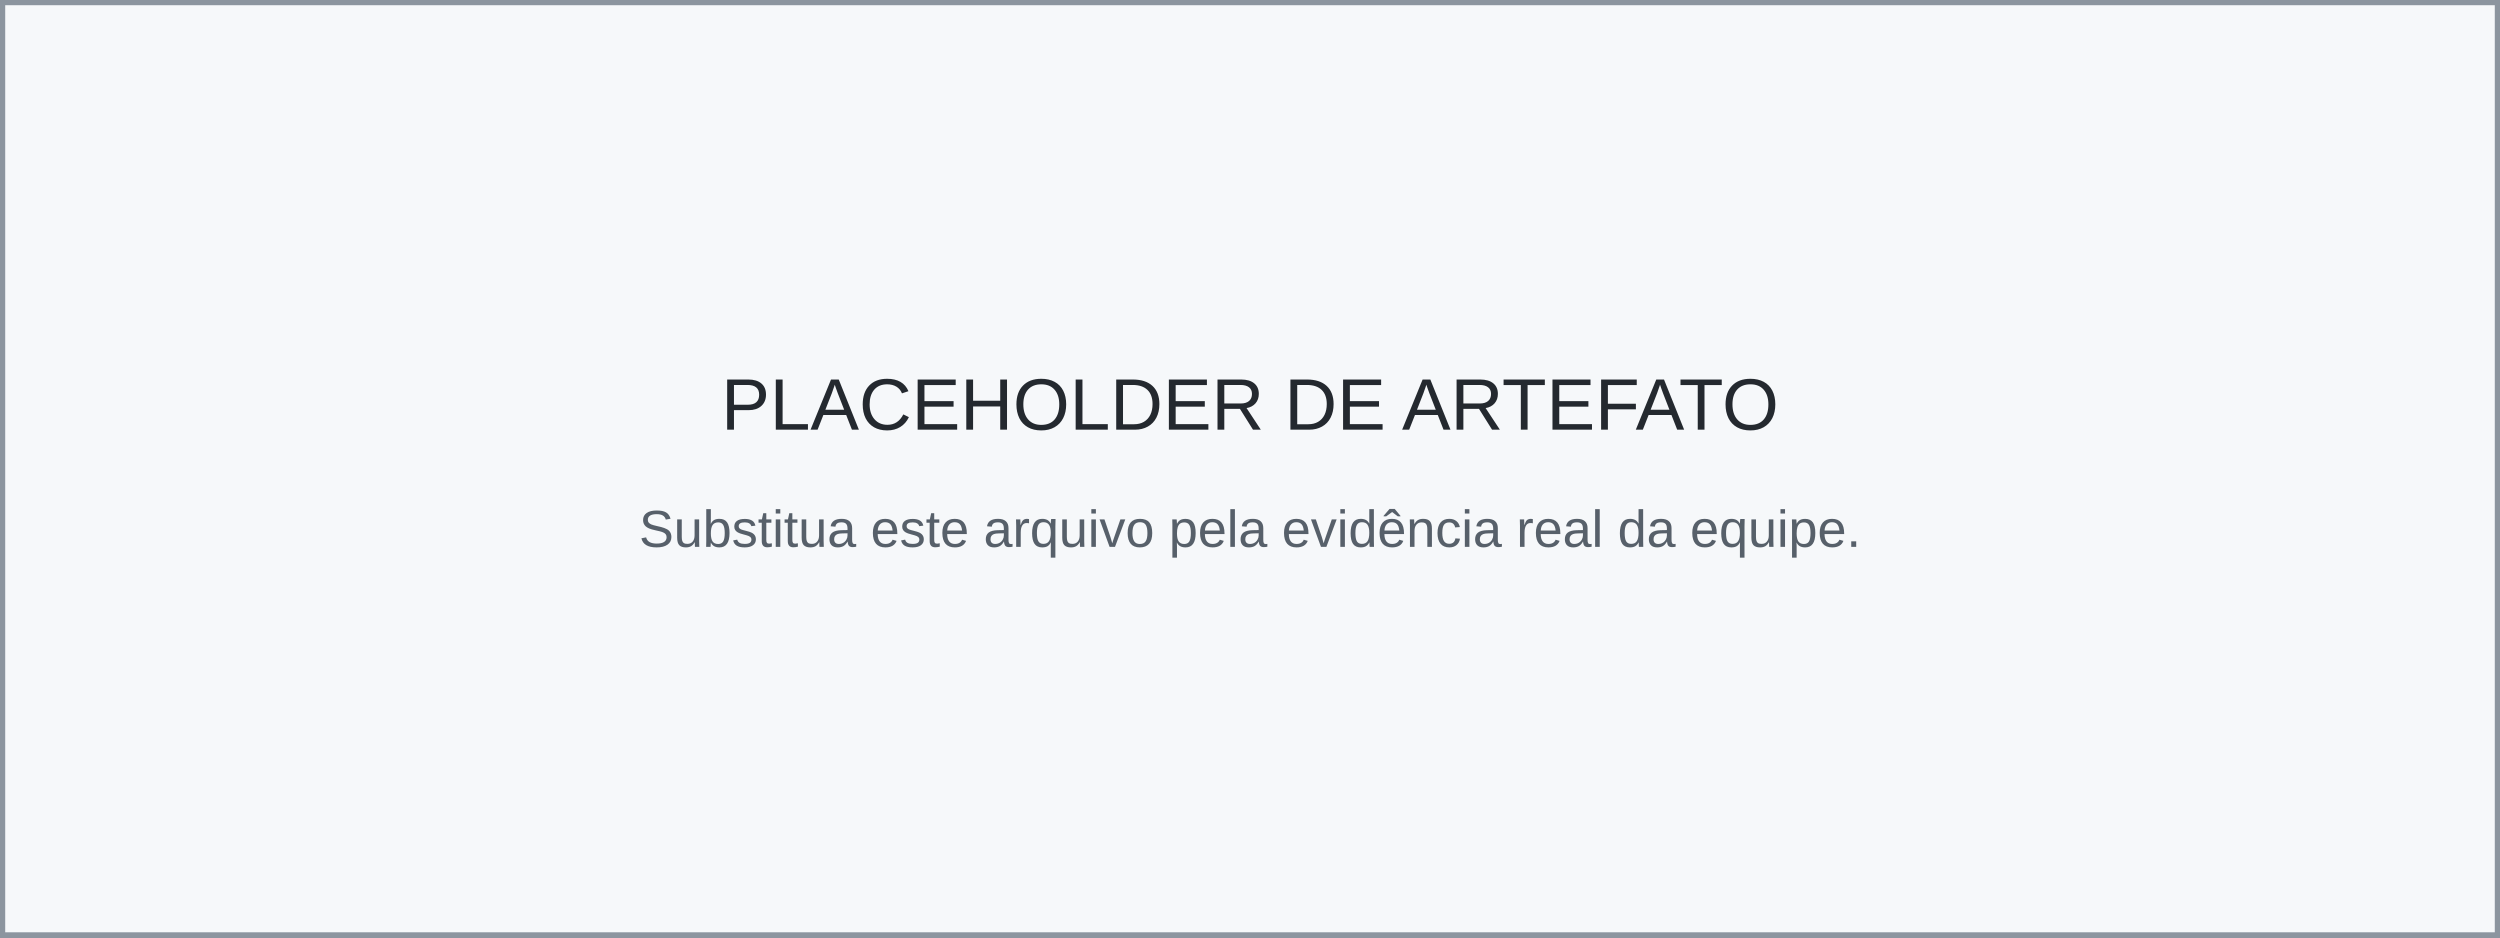
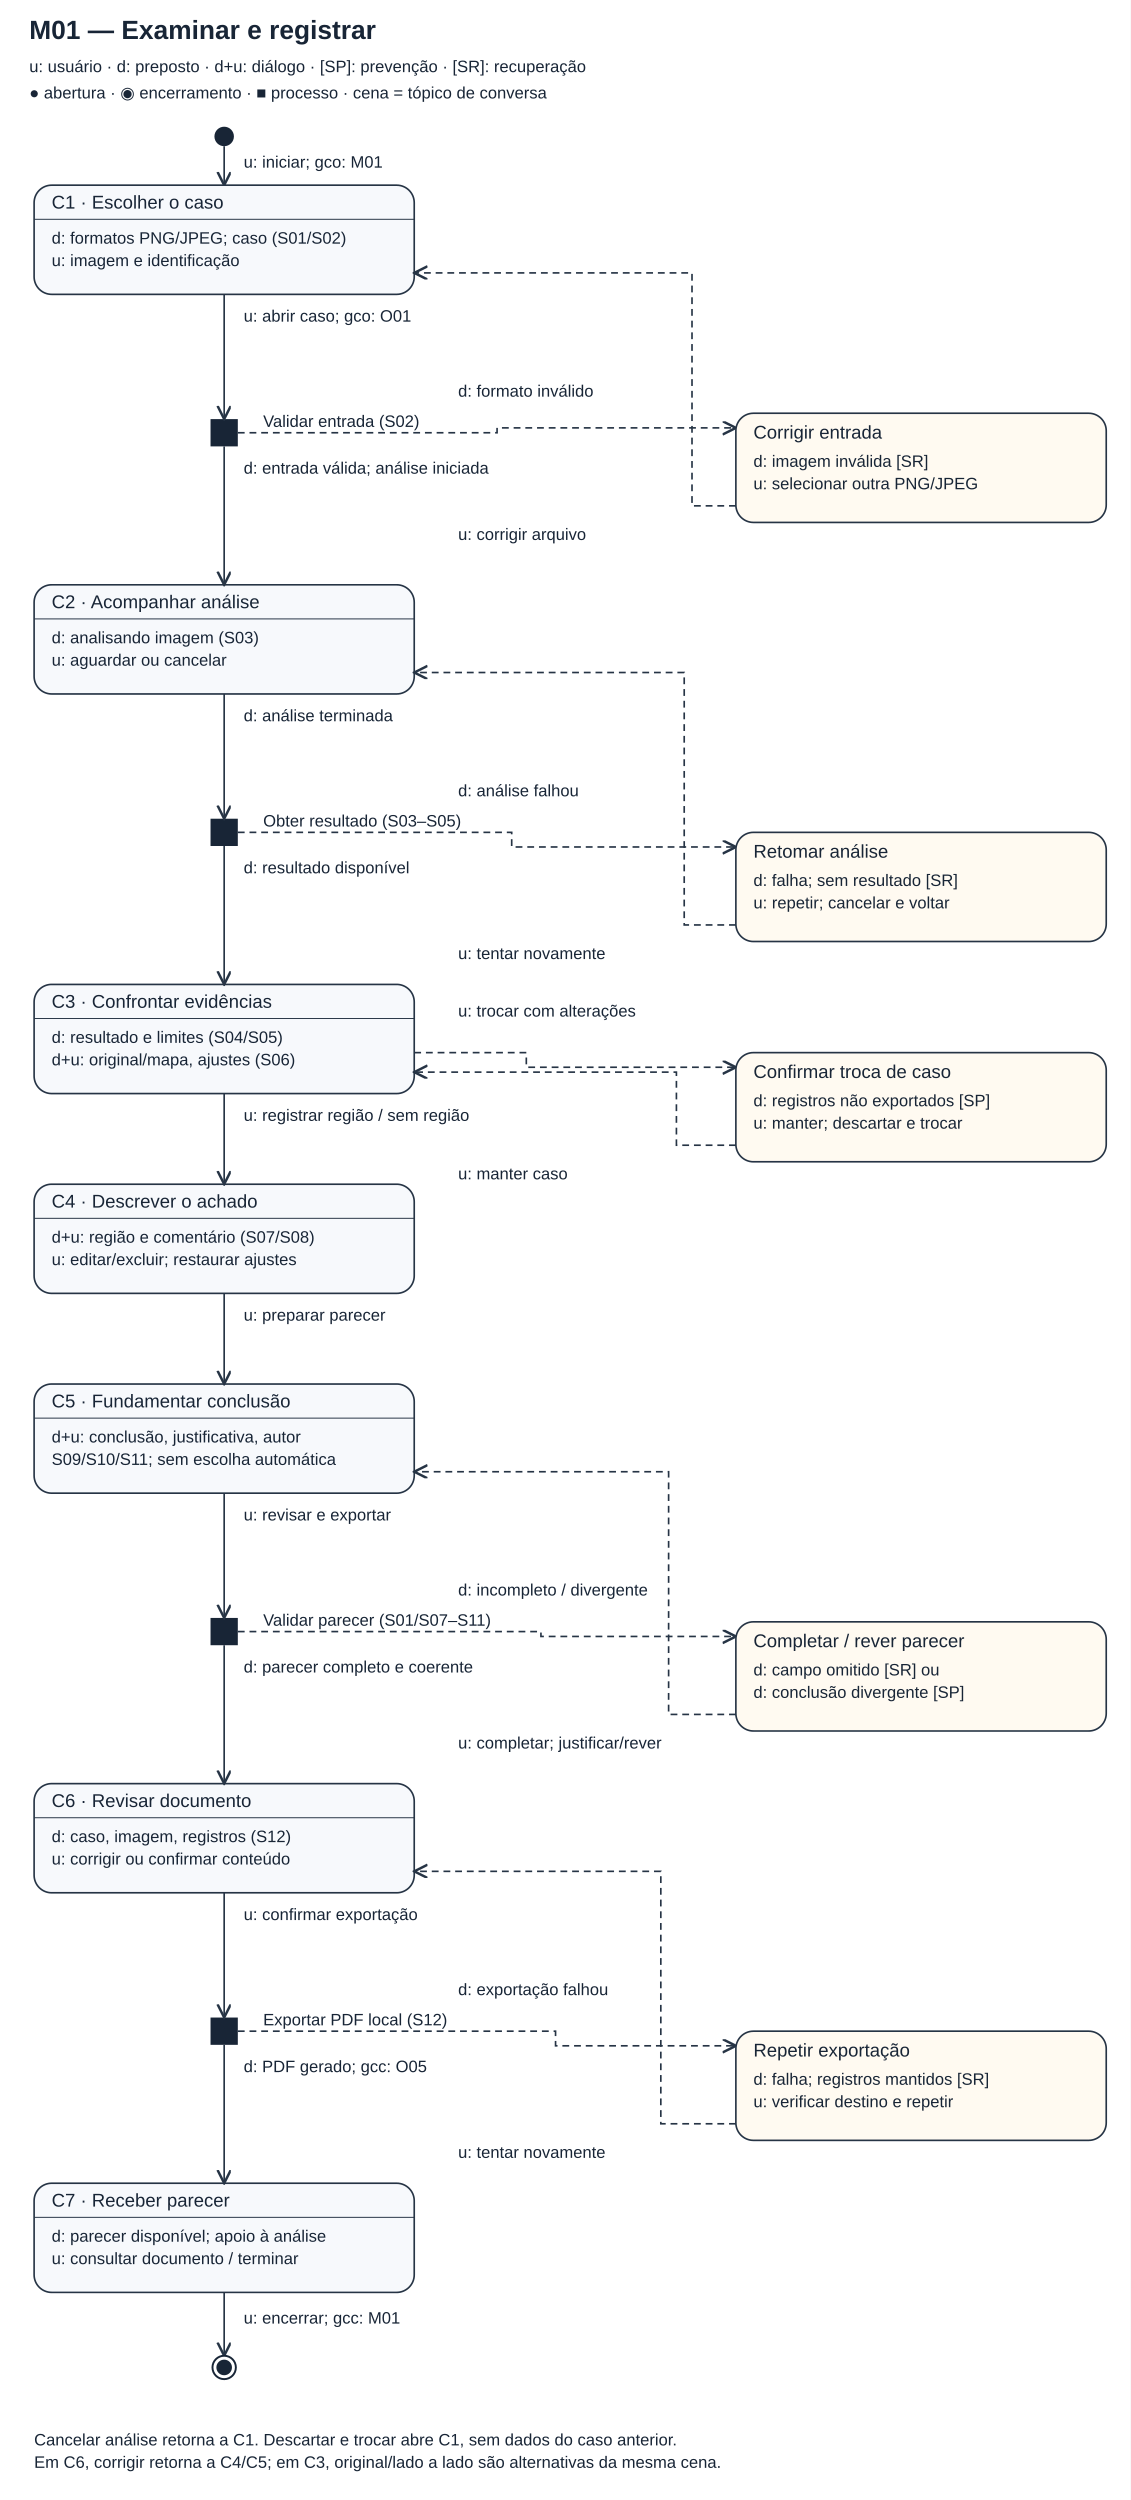
- <svg xmlns="http://www.w3.org/2000/svg" width="960" height="360" viewBox="0 0 960 360">
-   <rect width="100%" height="100%" fill="#f6f8fa" stroke="#8c959f" stroke-width="4" />
-   <text x="480" y="165" text-anchor="middle" font-family="Arial, sans-serif" font-size="28" fill="#24292f">PLACEHOLDER DE ARTEFATO</text>
-   <text x="480" y="210" text-anchor="middle" font-family="Arial, sans-serif" font-size="20" fill="#57606a">Substitua este arquivo pela evidência real da equipe.</text>
+ <svg xmlns="http://www.w3.org/2000/svg" width="1160" height="2565" viewBox="0 0 1160 2565" role="img" aria-labelledby="title desc">
+   <defs>
+     <marker id="a" markerWidth="9" markerHeight="9" refX="8" refY="4" orient="auto">
+       <path d="M0,0 L8,4 L0,8" fill="none" stroke="#263445" stroke-width="1.5" />
+     </marker>
+   </defs>
+   <rect width="100%" height="100%" fill="white" />
+   <style>text{font-family:Arial,sans-serif;fill:#182536;font-size:19px}.title{font-size:27px;font-weight:bold}.small{font-size:17px}.edge{fill:none;stroke:#263445;stroke-width:1.7;marker-end:url(#a)}.speech{paint-order:stroke;stroke:white;stroke-width:7;stroke-linejoin:round}</style>
+   <text x="30" y="40" class="title" text-anchor="start">M01 — Examinar e registrar</text>
+   <text x="30" y="74" class="small" text-anchor="start">u: usuário · d: preposto · d+u: diálogo · [SP]: prevenção · [SR]: recuperação</text>
+   <text x="30" y="101" class="small" text-anchor="start">● abertura · ◉ encerramento · ■ processo · cena = tópico de conversa</text>
+   <circle cx="230" cy="140" r="10" fill="#182536" />
+   <path class="edge" d="M230,150 V190" />
+   <text x="250" y="172" class="speech small" text-anchor="start">u: iniciar; gco: M01</text>
+   <rect x="35" y="190" width="390" height="112" rx="18" fill="#f7f9fc" stroke="#263445" stroke-width="1.7" />
+   <path d="M35,225 H425" stroke="#263445" />
+   <text x="53" y="214" class="" text-anchor="start">C1 · Escolher o caso</text>
+   <text x="53" y="250" class="small" text-anchor="start">d: formatos PNG/JPEG; caso (S01/S02)</text>
+   <text x="53" y="273" class="small" text-anchor="start">u: imagem e identificação</text>
+   <rect x="216" y="430" width="28" height="28" fill="#182536" />
+   <text x="270" y="438" class="small" text-anchor="start">Validar entrada (S02)</text>
+   <path class="edge" d="M230,302 V430" />
+   <text x="250" y="330" class="speech small" text-anchor="start">u: abrir caso; gco: O01</text>
+   <rect x="35" y="600" width="390" height="112" rx="18" fill="#f7f9fc" stroke="#263445" stroke-width="1.7" />
+   <path d="M35,635 H425" stroke="#263445" />
+   <text x="53" y="624" class="" text-anchor="start">C2 · Acompanhar análise</text>
+   <text x="53" y="660" class="small" text-anchor="start">d: analisando imagem (S03)</text>
+   <text x="53" y="683" class="small" text-anchor="start">u: aguardar ou cancelar</text>
+   <path class="edge" d="M230,458 V600" />
+   <text x="250" y="486" class="speech small" text-anchor="start">d: entrada válida; análise iniciada</text>
+   <rect x="216" y="840" width="28" height="28" fill="#182536" />
+   <text x="270" y="848" class="small" text-anchor="start">Obter resultado (S03–S05)</text>
+   <path class="edge" d="M230,712 V840" />
+   <text x="250" y="740" class="speech small" text-anchor="start">d: análise terminada</text>
+   <rect x="35" y="1010" width="390" height="112" rx="18" fill="#f7f9fc" stroke="#263445" stroke-width="1.7" />
+   <path d="M35,1045 H425" stroke="#263445" />
+   <text x="53" y="1034" class="" text-anchor="start">C3 · Confrontar evidências</text>
+   <text x="53" y="1070" class="small" text-anchor="start">d: resultado e limites (S04/S05)</text>
+   <text x="53" y="1093" class="small" text-anchor="start">d+u: original/mapa, ajustes (S06)</text>
+   <path class="edge" d="M230,868 V1010" />
+   <text x="250" y="896" class="speech small" text-anchor="start">d: resultado disponível</text>
+   <rect x="35" y="1215" width="390" height="112" rx="18" fill="#f7f9fc" stroke="#263445" stroke-width="1.7" />
+   <path d="M35,1250 H425" stroke="#263445" />
+   <text x="53" y="1239" class="" text-anchor="start">C4 · Descrever o achado</text>
+   <text x="53" y="1275" class="small" text-anchor="start">d+u: região e comentário (S07/S08)</text>
+   <text x="53" y="1298" class="small" text-anchor="start">u: editar/excluir; restaurar ajustes</text>
+   <path class="edge" d="M230,1122 V1215" />
+   <text x="250" y="1150" class="speech small" text-anchor="start">u: registrar região / sem região</text>
+   <rect x="35" y="1420" width="390" height="112" rx="18" fill="#f7f9fc" stroke="#263445" stroke-width="1.7" />
+   <path d="M35,1455 H425" stroke="#263445" />
+   <text x="53" y="1444" class="" text-anchor="start">C5 · Fundamentar conclusão</text>
+   <text x="53" y="1480" class="small" text-anchor="start">d+u: conclusão, justificativa, autor</text>
+   <text x="53" y="1503" class="small" text-anchor="start">S09/S10/S11; sem escolha automática</text>
+   <path class="edge" d="M230,1327 V1420" />
+   <text x="250" y="1355" class="speech small" text-anchor="start">u: preparar parecer</text>
+   <rect x="216" y="1660" width="28" height="28" fill="#182536" />
+   <text x="270" y="1668" class="small" text-anchor="start">Validar parecer (S01/S07–S11)</text>
+   <path class="edge" d="M230,1532 V1660" />
+   <text x="250" y="1560" class="speech small" text-anchor="start">u: revisar e exportar</text>
+   <rect x="35" y="1830" width="390" height="112" rx="18" fill="#f7f9fc" stroke="#263445" stroke-width="1.7" />
+   <path d="M35,1865 H425" stroke="#263445" />
+   <text x="53" y="1854" class="" text-anchor="start">C6 · Revisar documento</text>
+   <text x="53" y="1890" class="small" text-anchor="start">d: caso, imagem, registros (S12)</text>
+   <text x="53" y="1913" class="small" text-anchor="start">u: corrigir ou confirmar conteúdo</text>
+   <path class="edge" d="M230,1688 V1830" />
+   <text x="250" y="1716" class="speech small" text-anchor="start">d: parecer completo e coerente</text>
+   <rect x="216" y="2070" width="28" height="28" fill="#182536" />
+   <text x="270" y="2078" class="small" text-anchor="start">Exportar PDF local (S12)</text>
+   <path class="edge" d="M230,1942 V2070" />
+   <text x="250" y="1970" class="speech small" text-anchor="start">u: confirmar exportação</text>
+   <rect x="35" y="2240" width="390" height="112" rx="18" fill="#f7f9fc" stroke="#263445" stroke-width="1.7" />
+   <path d="M35,2275 H425" stroke="#263445" />
+   <text x="53" y="2264" class="" text-anchor="start">C7 · Receber parecer</text>
+   <text x="53" y="2300" class="small" text-anchor="start">d: parecer disponível; apoio à análise</text>
+   <text x="53" y="2323" class="small" text-anchor="start">u: consultar documento / terminar</text>
+   <path class="edge" d="M230,2098 V2240" />
+   <text x="250" y="2126" class="speech small" text-anchor="start">d: PDF gerado; gcc: O05</text>
+   <path class="edge" d="M230,2352 V2417" />
+   <text x="250" y="2384" class="speech small" text-anchor="start">u: encerrar; gcc: M01</text>
+   <circle cx="230" cy="2429" r="12" fill="white" stroke="#182536" stroke-width="2" />
+   <circle cx="230" cy="2429" r="8" fill="#182536" />
+   <path class="edge" d="M244,444 H510 V439 H755" stroke-dasharray="7 5" />
+   <text x="470" y="407" class="speech small" text-anchor="start">d: formato inválido</text>
+   <rect x="755" y="424" width="380" height="112" rx="18" fill="#fffaf1" stroke="#263445" stroke-width="1.7" />
+   <text x="773" y="450" class="" text-anchor="start">Corrigir entrada</text>
+   <text x="773" y="479" class="small" text-anchor="start">d: imagem inválida [SR]</text>
+   <text x="773" y="502" class="small" text-anchor="start">u: selecionar outra PNG/JPEG</text>
+   <path class="edge" d="M755,519 H710 V280 H425" stroke-dasharray="7 5" />
+   <text x="470" y="554" class="speech small" text-anchor="start">u: corrigir arquivo</text>
+   <path class="edge" d="M244,854 H525 V869 H755" stroke-dasharray="7 5" />
+   <text x="470" y="817" class="speech small" text-anchor="start">d: análise falhou</text>
+   <rect x="755" y="854" width="380" height="112" rx="18" fill="#fffaf1" stroke="#263445" stroke-width="1.7" />
+   <text x="773" y="880" class="" text-anchor="start">Retomar análise</text>
+   <text x="773" y="909" class="small" text-anchor="start">d: falha; sem resultado [SR]</text>
+   <text x="773" y="932" class="small" text-anchor="start">u: repetir; cancelar e voltar</text>
+   <path class="edge" d="M755,949 H702 V690 H425" stroke-dasharray="7 5" />
+   <text x="470" y="984" class="speech small" text-anchor="start">u: tentar novamente</text>
+   <path class="edge" d="M425,1080 H540 V1095 H755" stroke-dasharray="7 5" />
+   <text x="470" y="1043" class="speech small" text-anchor="start">u: trocar com alterações</text>
+   <rect x="755" y="1080" width="380" height="112" rx="18" fill="#fffaf1" stroke="#263445" stroke-width="1.7" />
+   <text x="773" y="1106" class="" text-anchor="start">Confirmar troca de caso</text>
+   <text x="773" y="1135" class="small" text-anchor="start">d: registros não exportados [SP]</text>
+   <text x="773" y="1158" class="small" text-anchor="start">u: manter; descartar e trocar</text>
+   <path class="edge" d="M755,1175 H694 V1100 H425" stroke-dasharray="7 5" />
+   <text x="470" y="1210" class="speech small" text-anchor="start">u: manter caso</text>
+   <path class="edge" d="M244,1674 H555 V1679 H755" stroke-dasharray="7 5" />
+   <text x="470" y="1637" class="speech small" text-anchor="start">d: incompleto / divergente</text>
+   <rect x="755" y="1664" width="380" height="112" rx="18" fill="#fffaf1" stroke="#263445" stroke-width="1.7" />
+   <text x="773" y="1690" class="" text-anchor="start">Completar / rever parecer</text>
+   <text x="773" y="1719" class="small" text-anchor="start">d: campo omitido [SR] ou</text>
+   <text x="773" y="1742" class="small" text-anchor="start">d: conclusão divergente [SP]</text>
+   <path class="edge" d="M755,1759 H686 V1510 H425" stroke-dasharray="7 5" />
+   <text x="470" y="1794" class="speech small" text-anchor="start">u: completar; justificar/rever</text>
+   <path class="edge" d="M244,2084 H570 V2099 H755" stroke-dasharray="7 5" />
+   <text x="470" y="2047" class="speech small" text-anchor="start">d: exportação falhou</text>
+   <rect x="755" y="2084" width="380" height="112" rx="18" fill="#fffaf1" stroke="#263445" stroke-width="1.7" />
+   <text x="773" y="2110" class="" text-anchor="start">Repetir exportação</text>
+   <text x="773" y="2139" class="small" text-anchor="start">d: falha; registros mantidos [SR]</text>
+   <text x="773" y="2162" class="small" text-anchor="start">u: verificar destino e repetir</text>
+   <path class="edge" d="M755,2179 H678 V1920 H425" stroke-dasharray="7 5" />
+   <text x="470" y="2214" class="speech small" text-anchor="start">u: tentar novamente</text>
+   <text x="35" y="2509" class="small" text-anchor="start">Cancelar análise retorna a C1. Descartar e trocar abre C1, sem dados do caso anterior.</text>
+   <text x="35" y="2532" class="small" text-anchor="start">Em C6, corrigir retorna a C4/C5; em C3, original/lado a lado são alternativas da mesma cena.</text>
</svg>
